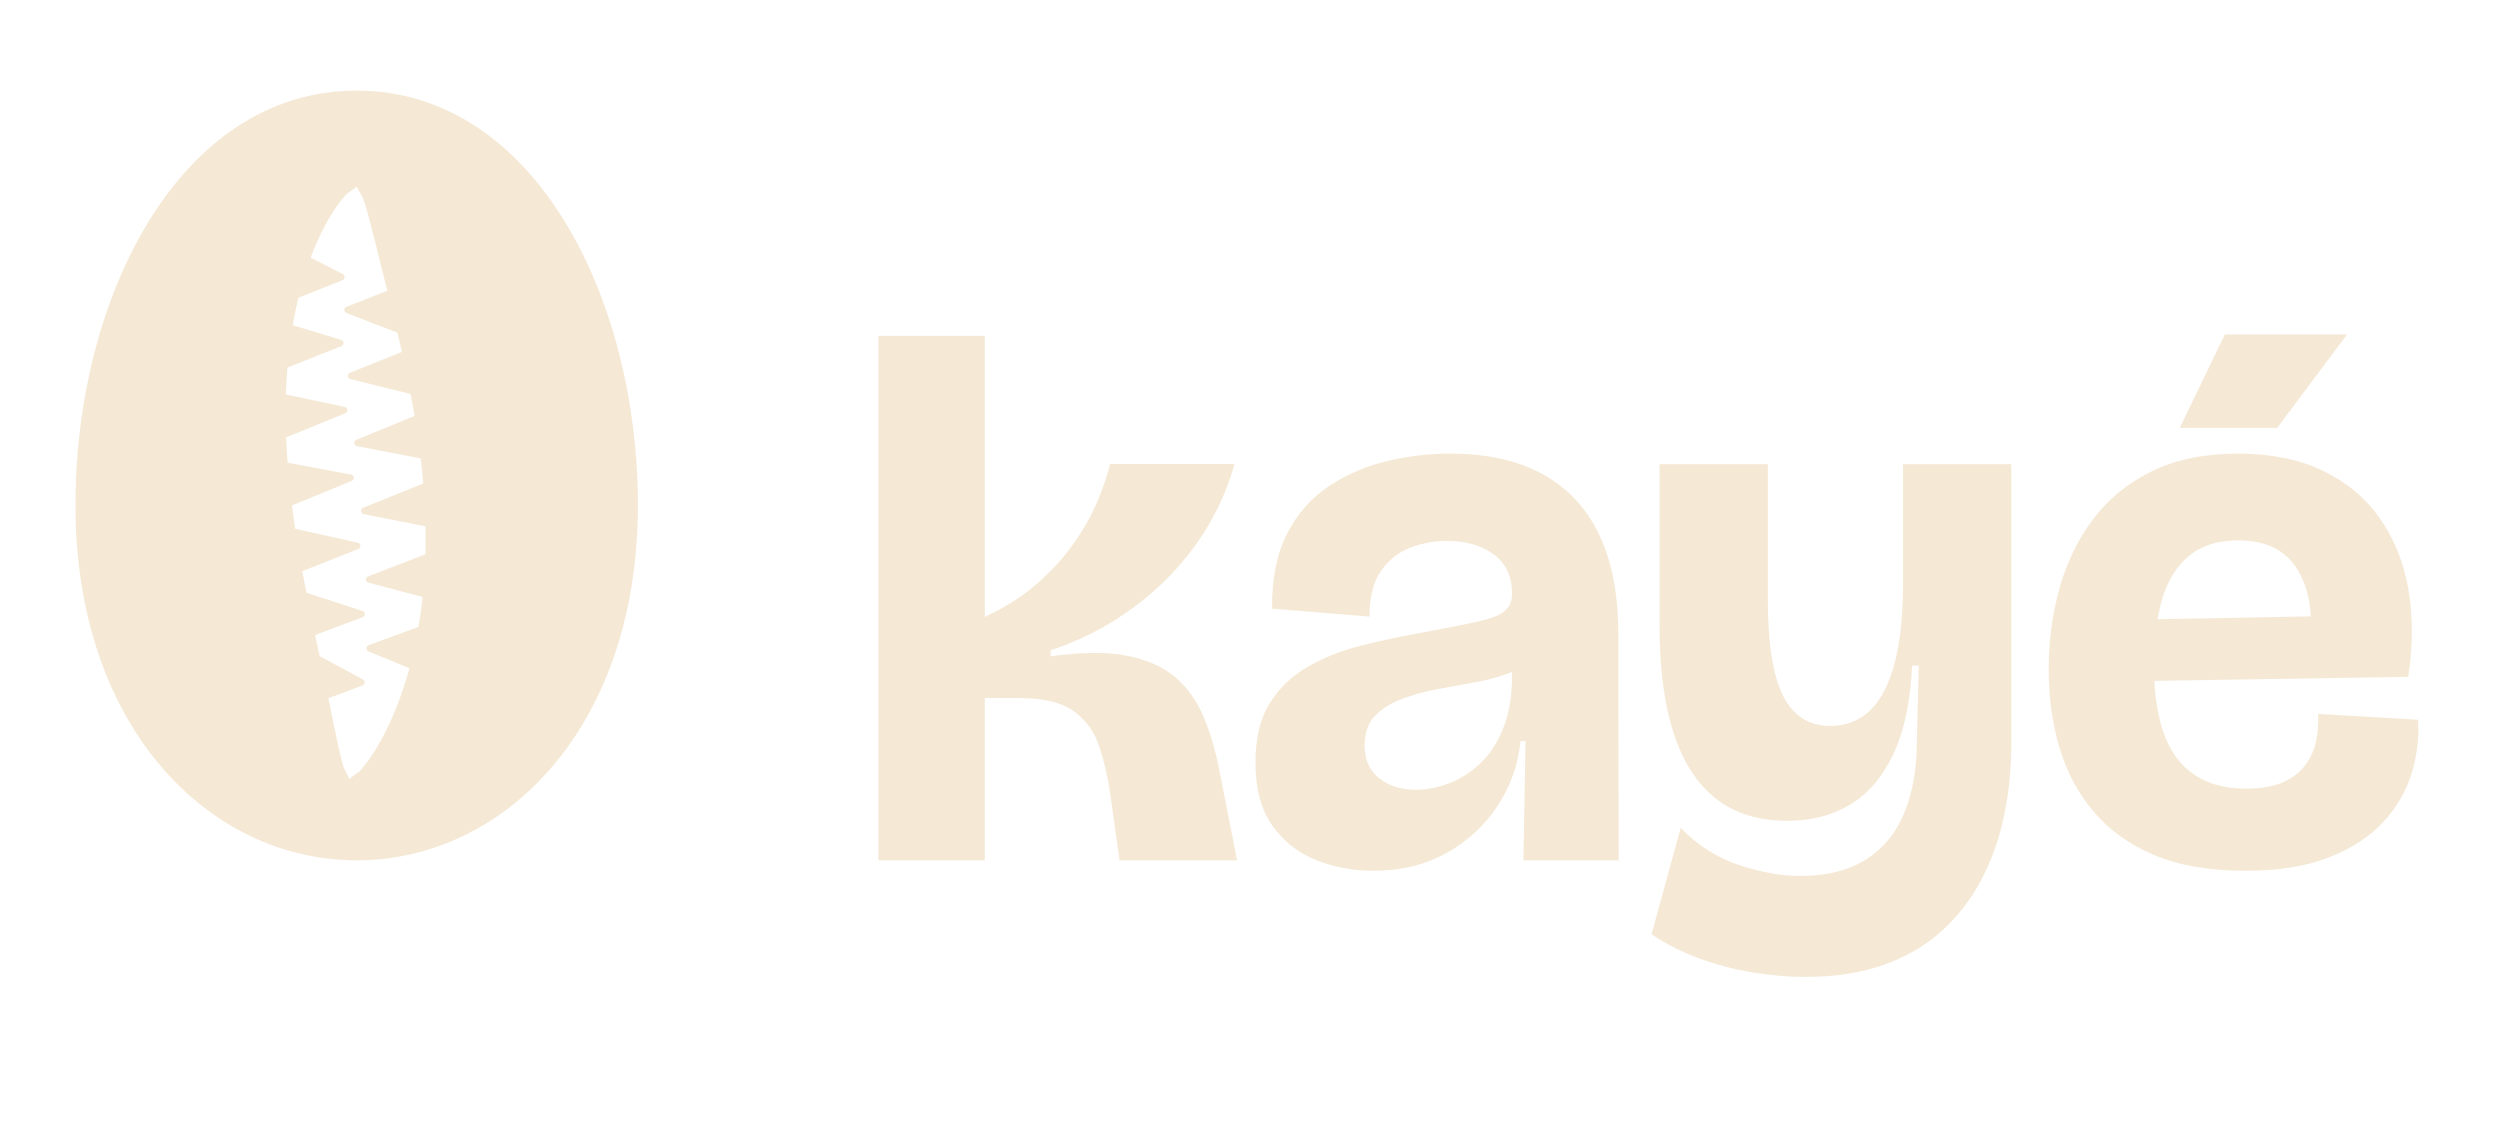
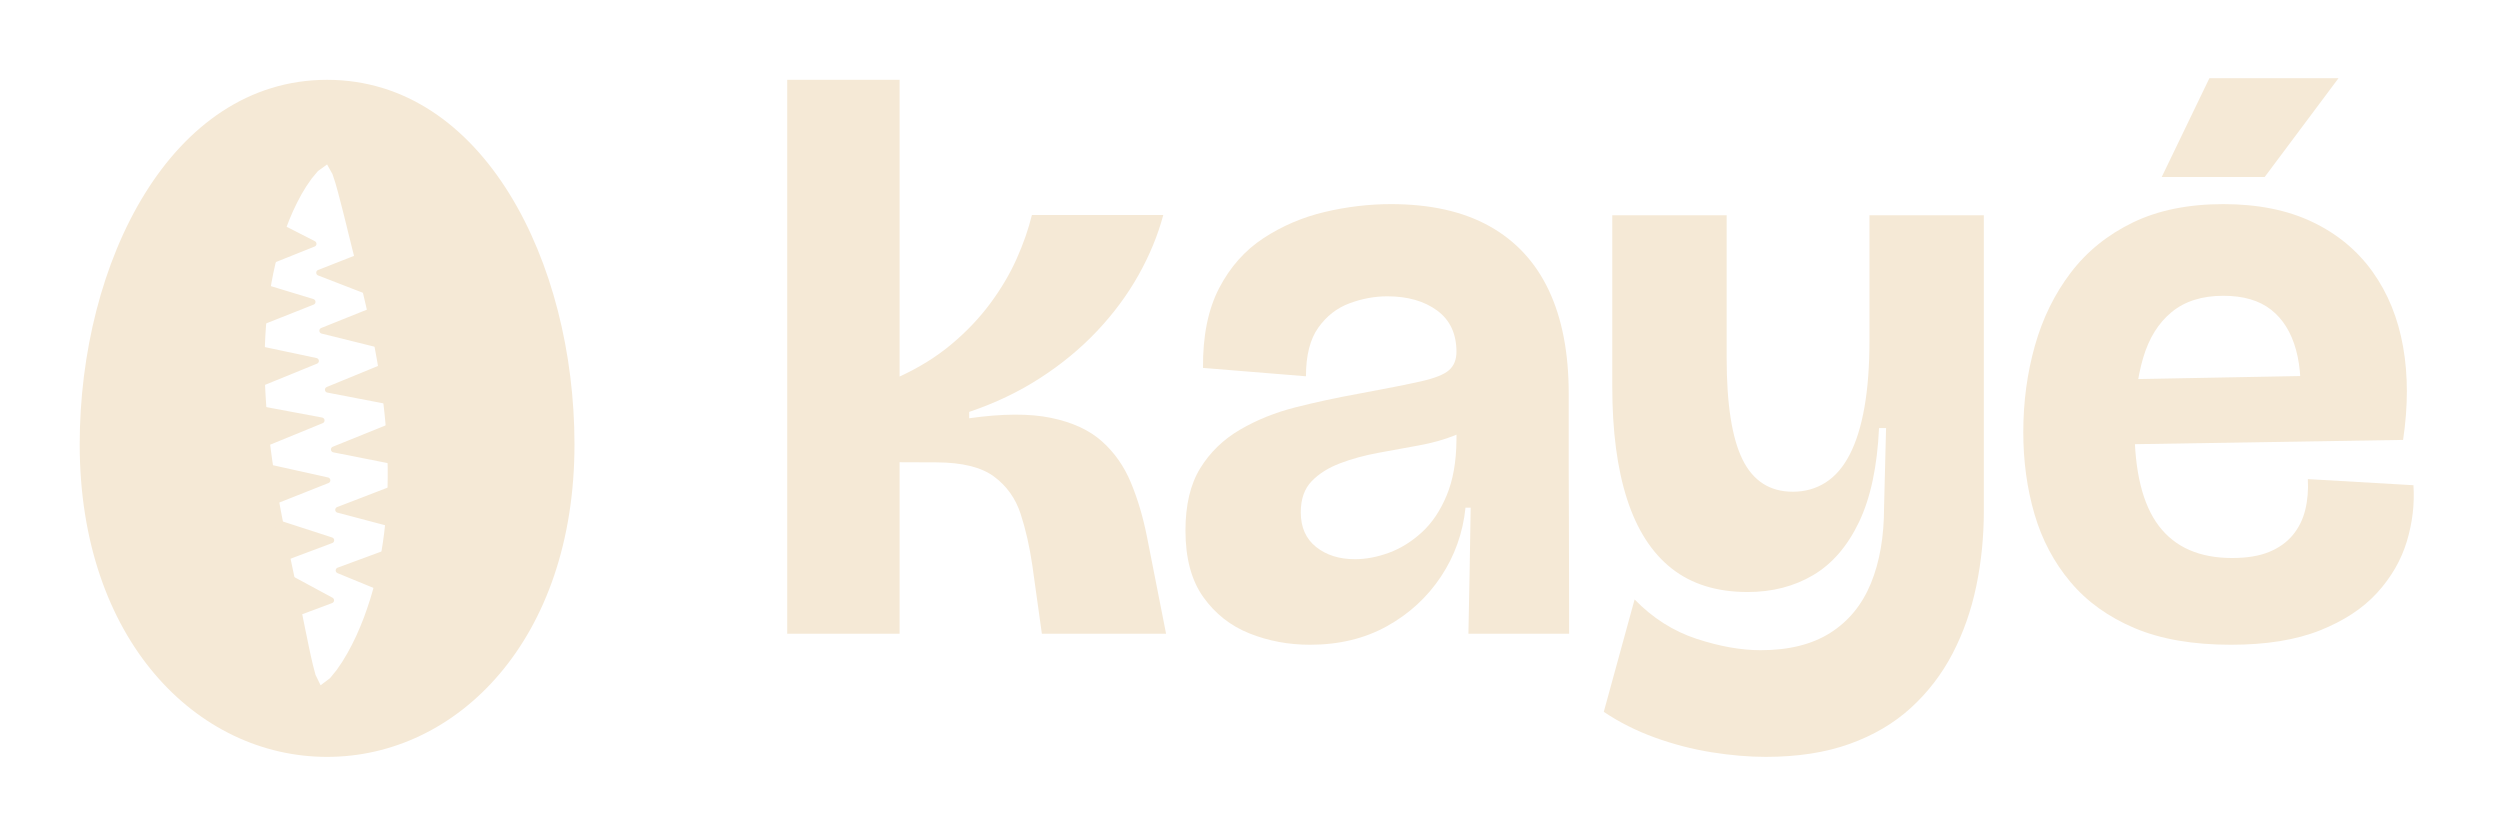
- <svg xmlns="http://www.w3.org/2000/svg" viewBox="-10 -10 331.3 152" width="1325" height="608">
-   <g transform="translate(-21.58,-5.85) scale(0.9808)">
+ <svg xmlns="http://www.w3.org/2000/svg" viewBox="-10 24.50 313.66 104.95" width="1255" height="420">
+   <g transform="translate(-17.97,27.97) scale(0.8168)">
    <path fill-rule="evenodd" d="M60 8 C84 8 98 36 98 64 C98 94 80 112 60 112 C40 112 22 94 22 64 C22 36 36 8 60 8 Z M60.00 21.00 L58.60 22.01 L57.64 23.16 L56.81 24.36 L56.06 25.60 L55.39 26.87 L54.77 28.16 L54.21 29.47 L53.69 30.81 L53.22 32.15 L52.79 33.51 L52.41 34.88 L52.06 36.26 L51.75 37.65 L51.48 39.04 L51.24 40.43 L51.03 41.83 L50.86 43.23 L50.71 44.63 L50.60 46.03 L50.51 47.43 L50.45 48.82 L50.42 50.22 L50.41 51.60 L50.42 52.99 L50.45 54.36 L50.51 55.74 L50.59 57.10 L50.68 58.46 L50.79 59.82 L50.92 61.16 L51.07 62.50 L51.23 63.84 L51.40 65.16 L51.58 66.48 L51.78 67.80 L51.99 69.10 L52.21 70.40 L52.43 71.70 L52.67 72.99 L52.91 74.28 L53.16 75.56 L53.42 76.84 L53.68 78.12 L53.94 79.40 L54.20 80.67 L54.47 81.95 L54.74 83.23 L55.01 84.51 L55.29 85.80 L55.56 87.09 L55.83 88.39 L56.10 89.70 L56.37 91.02 L56.64 92.36 L56.92 93.71 L57.20 95.08 L57.50 96.48 L57.83 97.91 L58.22 99.39 L59.00 101.00 L59.00 101.00 L60.45 99.91 L61.45 98.68 L62.32 97.41 L63.11 96.09 L63.83 94.75 L64.49 93.39 L65.09 92.01 L65.65 90.61 L66.15 89.20 L66.62 87.78 L67.04 86.35 L67.42 84.91 L67.76 83.47 L68.06 82.02 L68.33 80.58 L68.56 79.13 L68.76 77.68 L68.92 76.23 L69.06 74.79 L69.16 73.35 L69.24 71.92 L69.29 70.49 L69.31 69.06 L69.31 67.65 L69.28 66.24 L69.23 64.84 L69.16 63.45 L69.07 62.07 L68.96 60.70 L68.83 59.34 L68.68 57.99 L68.52 56.65 L68.34 55.31 L68.15 53.99 L67.94 52.68 L67.72 51.38 L67.49 50.09 L67.25 48.81 L67.01 47.54 L66.75 46.27 L66.48 45.02 L66.21 43.77 L65.93 42.53 L65.64 41.30 L65.36 40.07 L65.06 38.84 L64.77 37.62 L64.47 36.39 L64.17 35.17 L63.86 33.95 L63.56 32.73 L63.25 31.50 L62.95 30.26 L62.64 29.01 L62.32 27.75 L61.99 26.48 L61.65 25.18 L61.28 23.86 L60.83 22.49 L60.00 21.00 Z" fill="#F5E9D6" />
    <path d="M51.63 35.71 L57.92 33.19 L51.89 30.11 Z M65.97 40.41 L58.78 37.63 L65.96 34.81 Z M49.87 45.24 L57.77 42.11 L49.65 39.64 Z M68.09 48.73 L59.26 46.54 L67.70 43.15 Z M49.46 54.78 L58.29 51.18 L48.96 49.20 Z M69.74 57.45 L60.12 55.60 L69.18 51.88 Z M50.01 64.07 L59.16 60.32 L49.44 58.50 Z M70.65 66.68 L61.04 64.78 L70.12 61.11 Z M51.19 73.03 L60.05 69.52 L50.74 67.45 Z M70.50 76.37 L61.70 74.05 L70.19 70.78 Z M52.70 81.71 L60.64 78.73 L52.57 76.11 Z M68.91 86.29 L61.77 83.36 L69.01 80.69 Z M54.28 90.32 L60.62 87.95 L54.66 84.73 Z" fill="#F5E9D6" stroke="#F5E9D6" stroke-width="0.9" stroke-linejoin="round" />
  </g>
-   <g fill="#F5E9D6" transform="translate(102.54,4.00)">
+   <g fill="#F5E9D6" transform="translate(84.90,4.00)">
    <path d="M3.867 100.0V30.5H17.966V67.733Q21.633 66.05 24.45 63.7Q27.267 61.35 29.317 58.592Q31.367 55.833 32.642 52.983Q33.917 50.133 34.567 47.467H51.05Q50.016 51.317 47.925 55.033Q45.833 58.75 42.733 62.033Q39.633 65.317 35.591 67.925Q31.55 70.533 26.7 72.167V72.967Q32.95 72.083 36.966 72.917Q40.983 73.75 43.341 75.85Q45.7 77.95 46.983 81.033Q48.266 84.117 49 87.817L51.4 100.0H35.817L34.617 91.4Q34.1 87.867 33.15 84.958Q32.2 82.05 29.817 80.283Q27.433 78.517 22.6 78.5L17.966 78.483V100.0Z" />
    <path d="M69.45 101.383Q65.433 101.383 61.875 99.967Q58.317 98.55 56.075 95.408Q53.833 92.267 53.833 87.05Q53.833 82.25 55.683 79.242Q57.533 76.233 60.692 74.392Q63.85 72.55 67.683 71.583Q71.517 70.617 75.4 69.917Q80.717 68.933 83.35 68.342Q85.983 67.75 86.908 66.925Q87.833 66.1 87.833 64.633Q87.833 61.233 85.408 59.45Q82.983 57.667 79.15 57.667Q76.767 57.667 74.4 58.55Q72.033 59.433 70.492 61.608Q68.95 63.783 68.95 67.7L56.033 66.65Q55.983 60.633 58.058 56.642Q60.133 52.65 63.642 50.358Q67.15 48.067 71.317 47.083Q75.483 46.1 79.617 46.1Q87.017 46.1 91.975 48.867Q96.933 51.633 99.425 56.925Q101.917 62.217 101.917 69.883V79.383Q101.933 82.8 101.942 86.267Q101.95 89.733 101.958 93.158Q101.967 96.583 101.967 100.0H89.333Q89.417 96.167 89.483 92.308Q89.55 88.45 89.617 84.183H88.967Q88.483 88.917 85.892 92.825Q83.3 96.733 79.108 99.058Q74.917 101.383 69.45 101.383ZM75.1 90.65Q77.15 90.65 79.358 89.842Q81.567 89.033 83.483 87.283Q85.4 85.533 86.6 82.658Q87.8 79.783 87.833 75.733L87.85 73.367L90.533 72.933Q89.65 74.3 87.642 75.108Q85.633 75.917 83.108 76.375Q80.583 76.833 78.008 77.308Q75.433 77.783 73.233 78.617Q71.033 79.45 69.666 80.867Q68.3 82.283 68.3 84.767Q68.3 87.583 70.225 89.117Q72.15 90.65 75.1 90.65Z" />
    <path d="M126.633 115.45Q123.433 115.45 119.808 114.867Q116.183 114.283 112.7 113.017Q109.217 111.75 106.317 109.8L110.183 95.7Q113.583 99.2 117.942 100.634Q122.3 102.067 126 102.067Q131.3 102.067 134.733 99.892Q138.167 97.717 139.825 93.692Q141.483 89.667 141.483 84.117L141.733 74.2H140.85Q140.517 81.433 138.342 85.983Q136.167 90.533 132.583 92.65Q129 94.767 124.367 94.767Q118.6 94.767 114.858 91.833Q111.117 88.9 109.25 83.15Q107.383 77.4 107.383 68.983V47.5H121.733V65.4Q121.733 74.1 123.725 78.142Q125.717 82.184 130.033 82.184Q132.333 82.184 134.15 81.025Q135.967 79.867 137.183 77.5Q138.4 75.133 139.025 71.567Q139.65 68 139.65 63.283V47.5H154V84.6Q154 89.467 153.05 94.033Q152.1 98.6 150.083 102.475Q148.067 106.35 144.875 109.275Q141.683 112.2 137.158 113.825Q132.633 115.45 126.633 115.45Z" />
    <path d="M185 101.383Q177.85 101.383 172.908 99.292Q167.967 97.2 164.867 93.508Q161.767 89.817 160.358 85Q158.95 80.183 158.95 74.717Q158.95 69.017 160.408 63.858Q161.867 58.7 164.9 54.708Q167.933 50.717 172.692 48.408Q177.45 46.1 184.05 46.1Q190.517 46.1 195.208 48.333Q199.9 50.567 202.775 54.592Q205.65 58.617 206.6 63.983Q207.55 69.35 206.6 75.683L167.933 76.3V68.15L195.633 67.633L193.567 72.35Q194.067 67.667 193.167 64.383Q192.267 61.1 190.042 59.35Q187.817 57.6 184.05 57.6Q180.05 57.6 177.567 59.642Q175.083 61.683 173.992 65.375Q172.9 69.067 172.9 74.033Q172.9 82.45 175.958 86.475Q179.017 90.5 185.15 90.5Q187.933 90.5 189.783 89.742Q191.633 88.983 192.758 87.625Q193.883 86.267 194.325 84.467Q194.767 82.667 194.65 80.6L207.9 81.367Q208.133 84.9 207.067 88.425Q206 91.95 203.342 94.867Q200.683 97.783 196.167 99.583Q191.65 101.383 185 101.383ZM189.233 42.7H176.317L182.3 30.3H198.5Z" />
  </g>
</svg>
